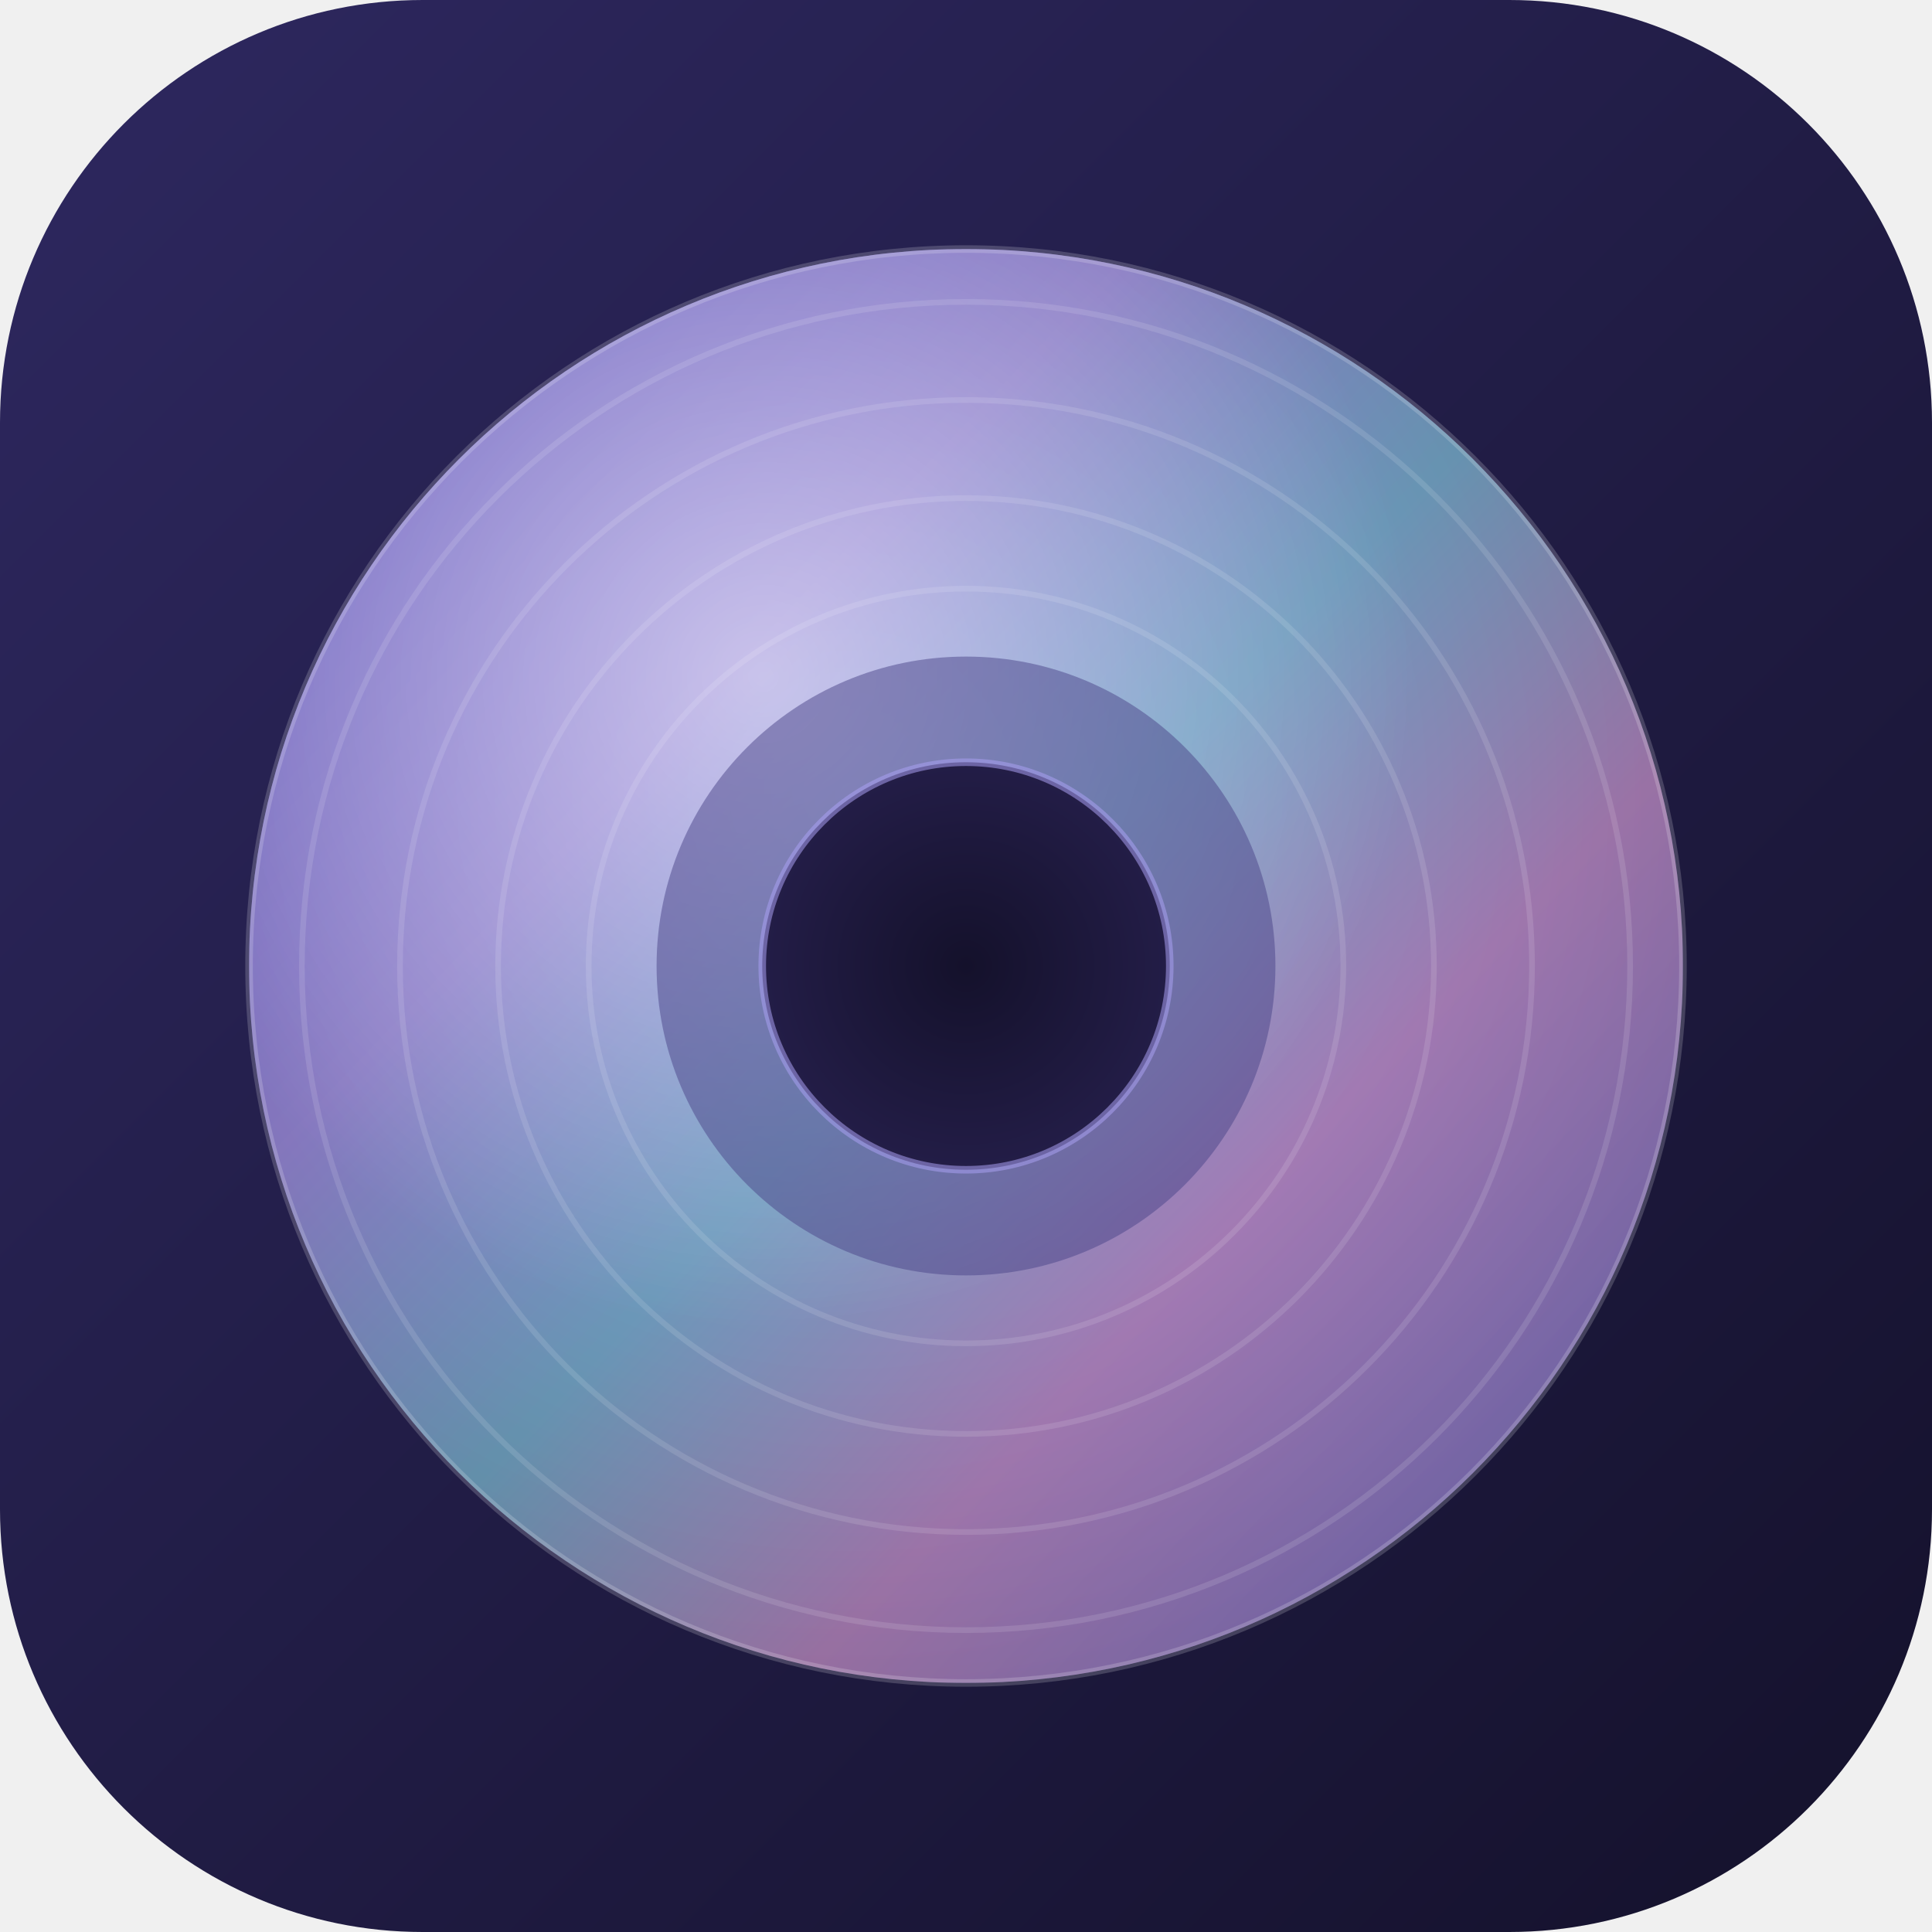
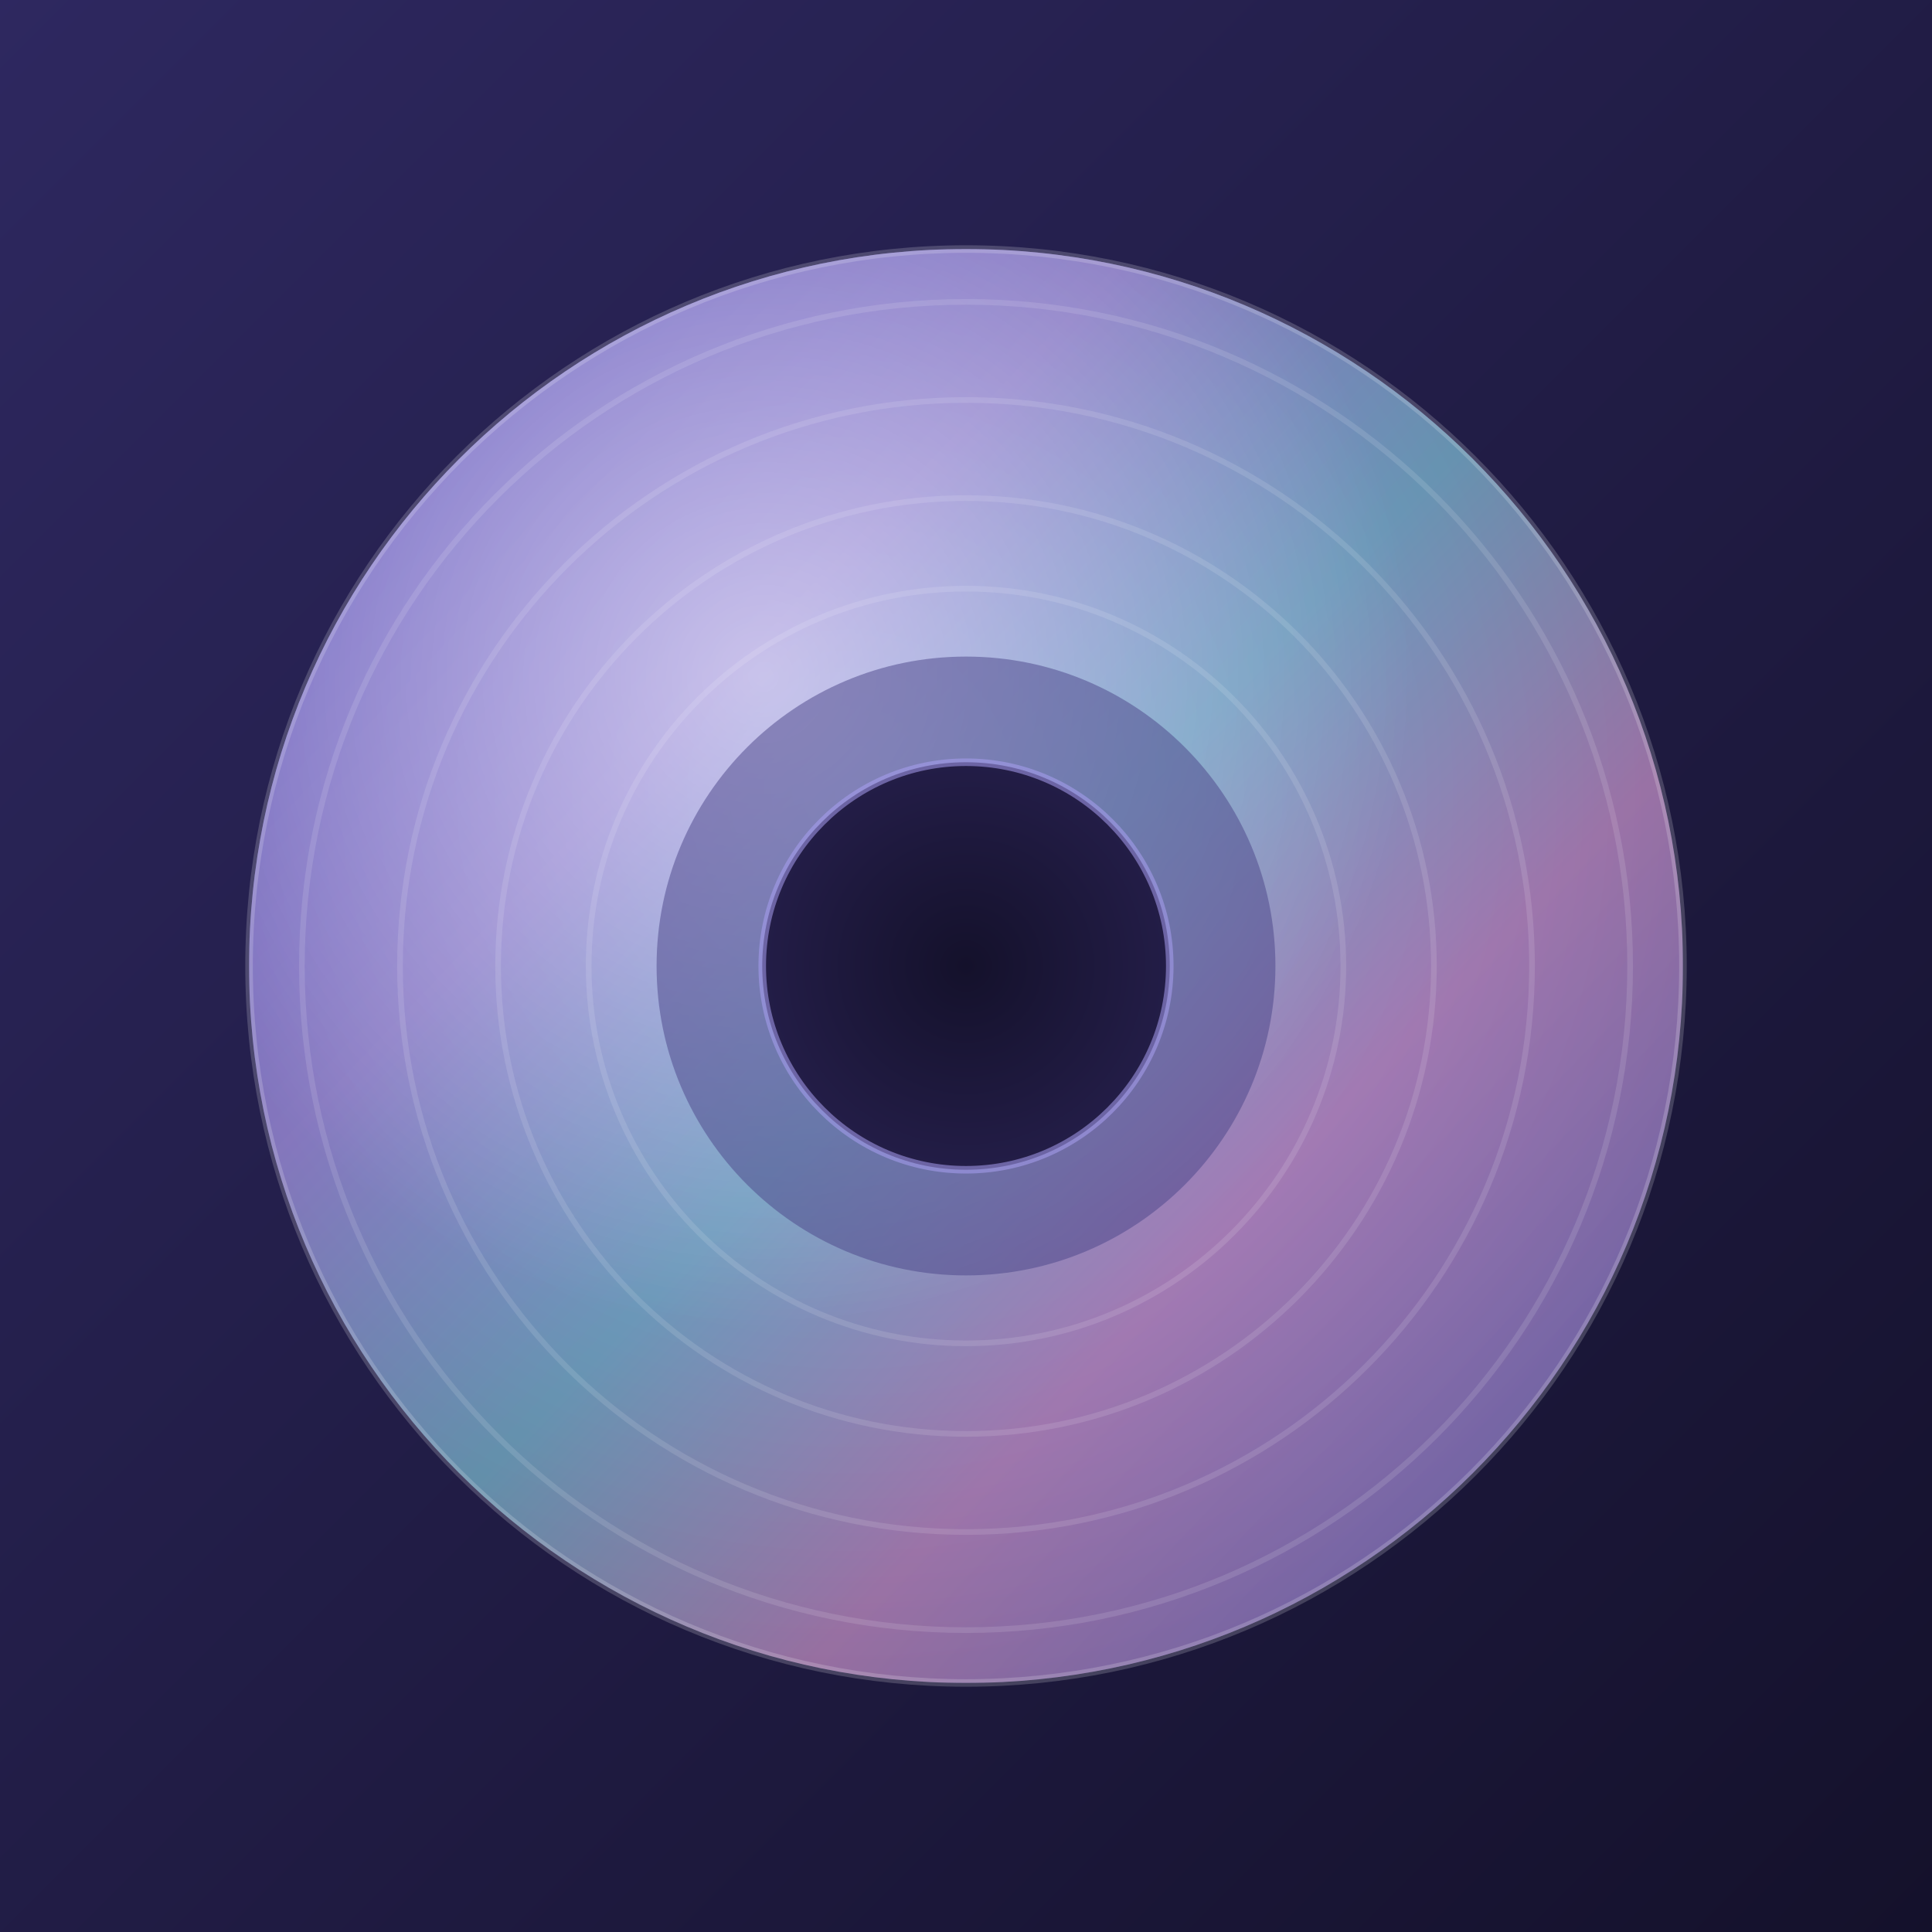
<svg xmlns="http://www.w3.org/2000/svg" viewBox="0 0 512 512" role="img" aria-label="Ambient FM">
  <defs>
    <linearGradient id="bg" x1="0" y1="0" x2="1" y2="1">
      <stop offset="0" stop-color="#2e2860" />
      <stop offset="1" stop-color="#14112b" />
    </linearGradient>
    <radialGradient id="disc" cx="42%" cy="38%" r="70%">
      <stop offset="0" stop-color="#726ac9" />
      <stop offset="0.55" stop-color="#544d94" />
      <stop offset="1" stop-color="#302a58" />
    </radialGradient>
    <linearGradient id="sheen" x1="0.08" y1="0.1" x2="0.92" y2="0.9">
      <stop offset="0" stop-color="#8b7bf0" />
      <stop offset="0.28" stop-color="#bda9f4" />
      <stop offset="0.5" stop-color="#83e2dd" />
      <stop offset="0.72" stop-color="#f2a9d6" />
      <stop offset="1" stop-color="#9b93ea" />
    </linearGradient>
    <radialGradient id="gloss" cx="36%" cy="30%" r="45%">
      <stop offset="0" stop-color="#ffffff" stop-opacity="0.5" />
      <stop offset="1" stop-color="#ffffff" stop-opacity="0" />
    </radialGradient>
    <radialGradient id="hole" cx="50%" cy="50%" r="50%">
      <stop offset="0" stop-color="#14112b" />
      <stop offset="1" stop-color="#231d47" />
    </radialGradient>
    <clipPath id="discClip">
      <circle cx="256" cy="256" r="190" />
    </clipPath>
  </defs>
-   <rect width="512" height="512" rx="112" fill="url(#bg)" />
+   <rect width="512" height="512" fill="url(#bg)" />
  <circle cx="256" cy="256" r="190" fill="url(#disc)" />
  <g clip-path="url(#discClip)">
    <rect x="66" y="66" width="380" height="380" fill="url(#sheen)" opacity="0.5" />
    <rect x="66" y="66" width="380" height="380" fill="url(#gloss)" />
    <g fill="none" stroke="#ffffff" opacity="0.12">
      <circle cx="256" cy="256" r="176" stroke-width="1.5" />
      <circle cx="256" cy="256" r="150" stroke-width="1.5" />
      <circle cx="256" cy="256" r="124" stroke-width="1.5" />
      <circle cx="256" cy="256" r="100" stroke-width="1.5" />
    </g>
  </g>
  <circle cx="256" cy="256" r="190" fill="none" stroke="#ffffff" stroke-opacity="0.18" stroke-width="2" />
  <circle cx="256" cy="256" r="82" fill="#4a4488" opacity="0.5" />
  <circle cx="256" cy="256" r="54" fill="url(#hole)" />
  <circle cx="256" cy="256" r="54" fill="none" stroke="#a79ff0" stroke-opacity="0.55" stroke-width="2" />
</svg>
